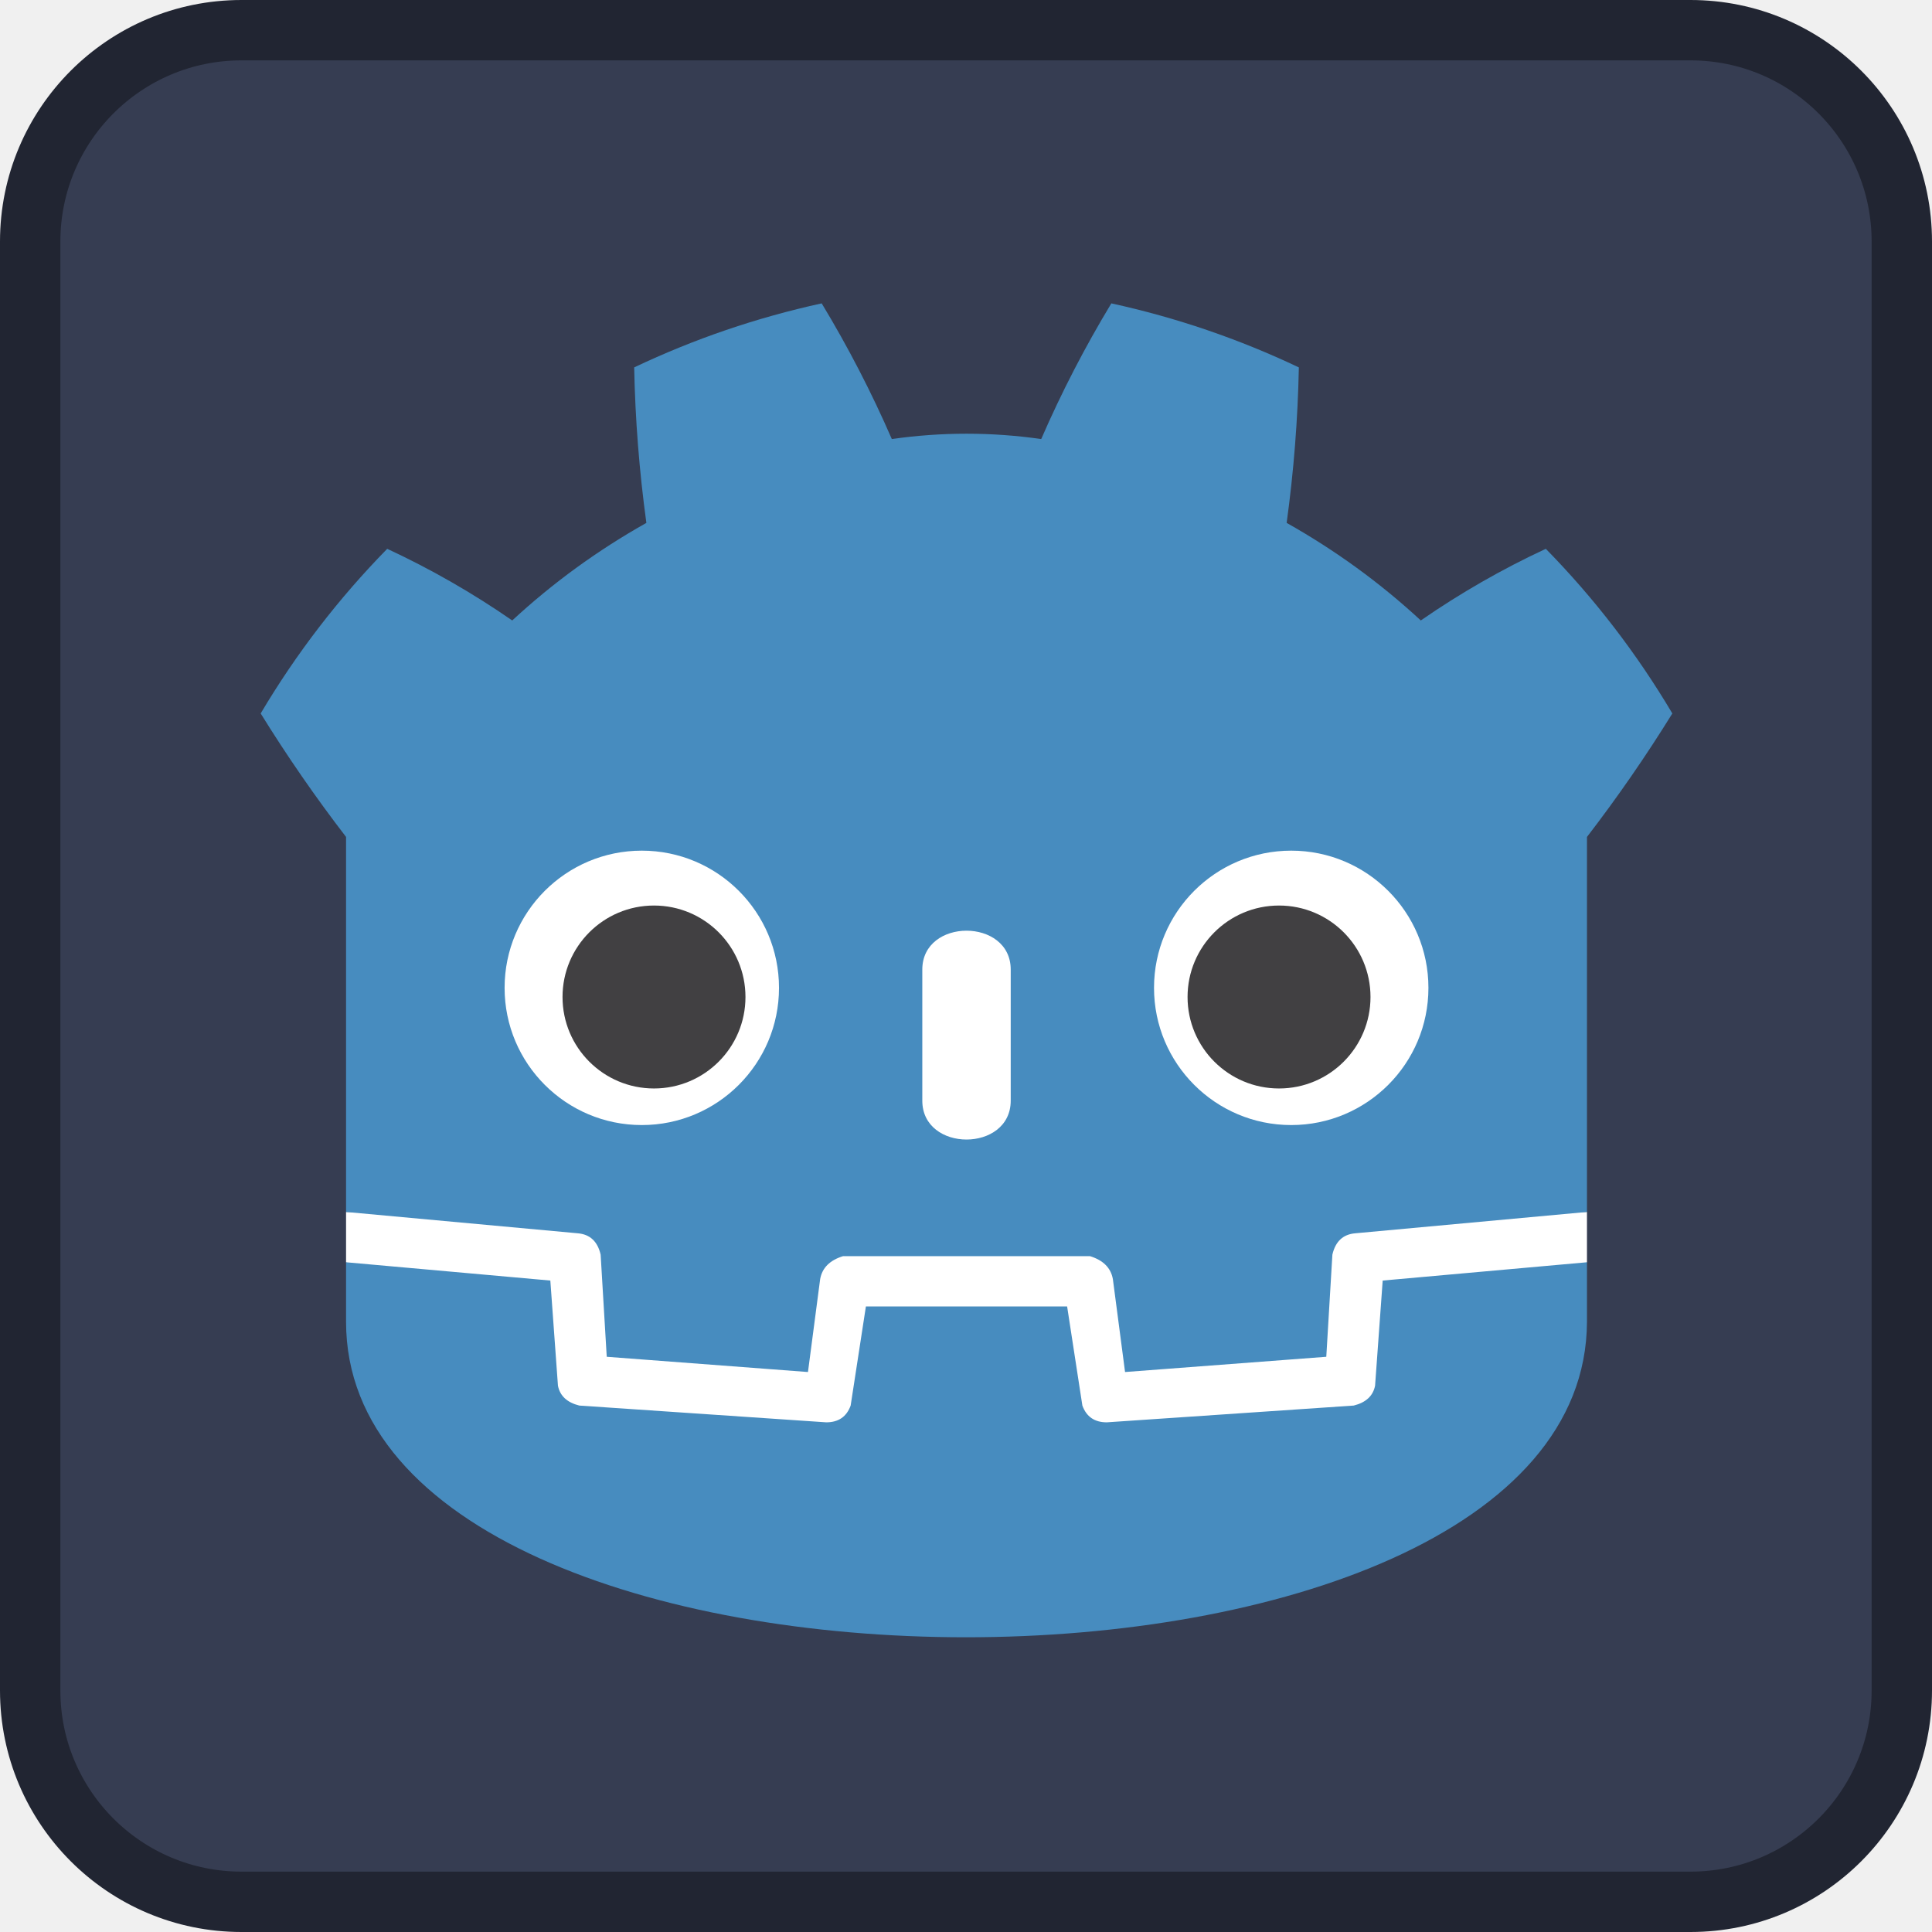
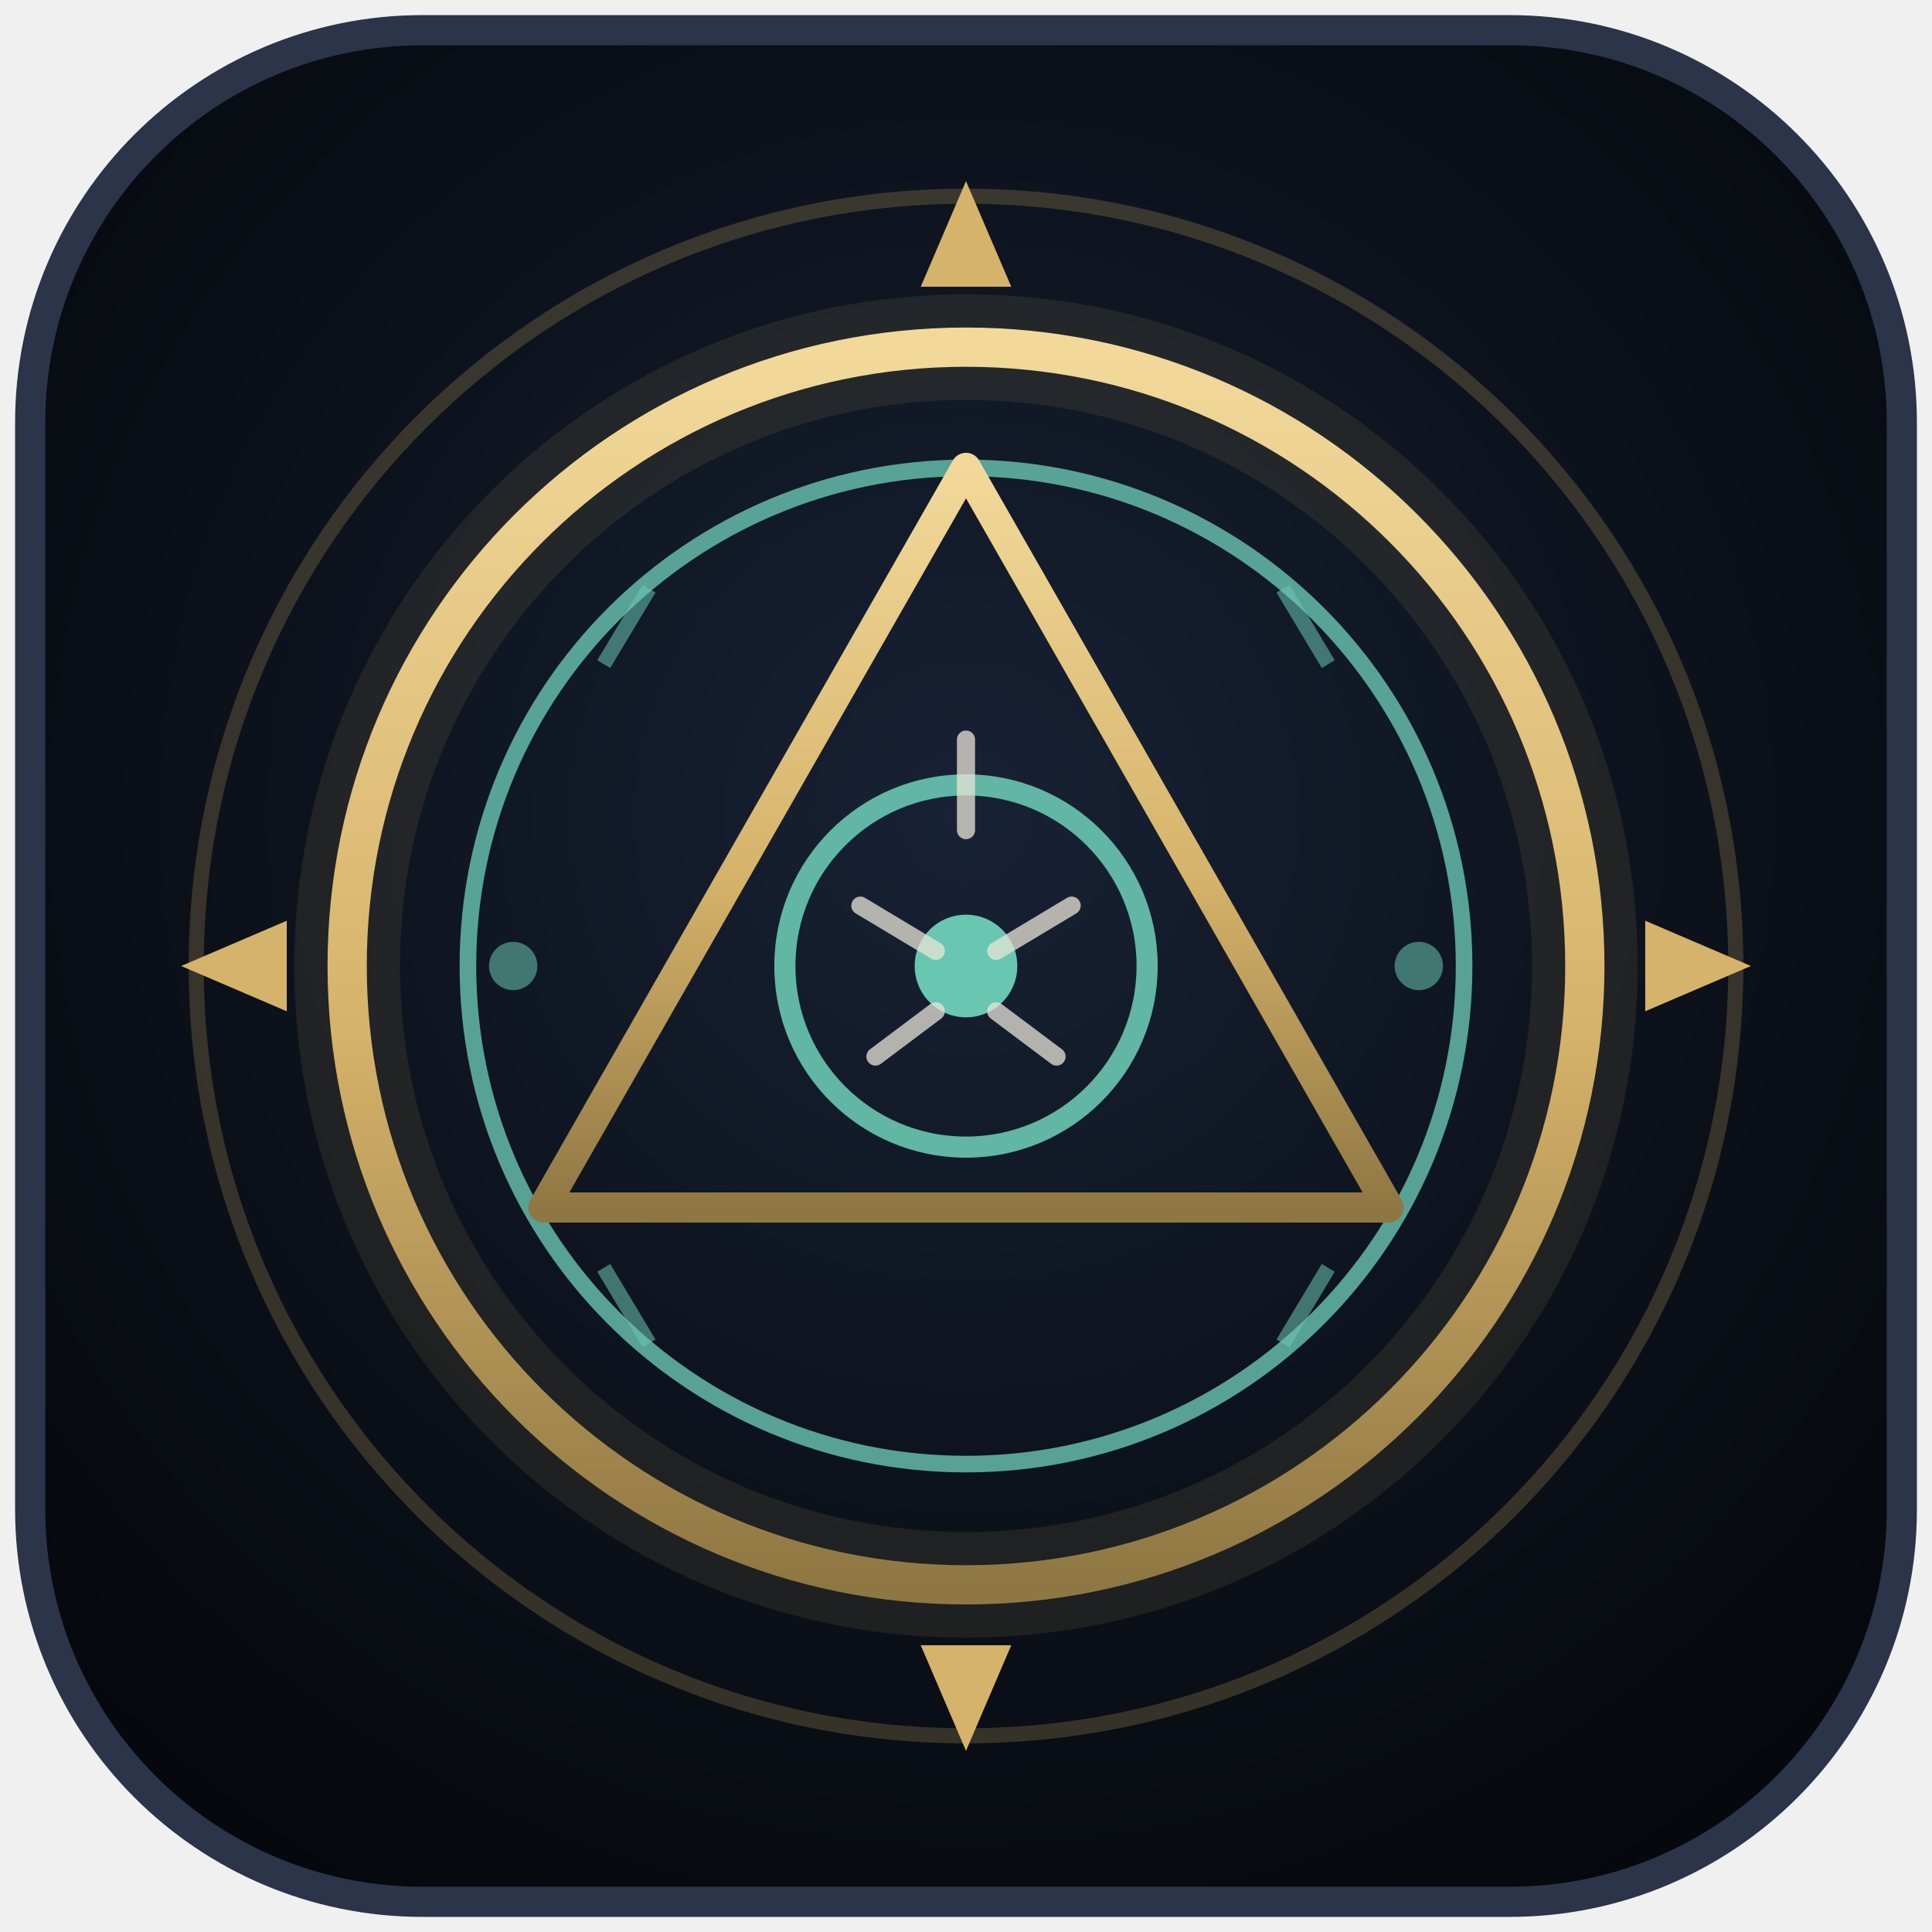
- <svg xmlns="http://www.w3.org/2000/svg" width="128" height="128">
-   <rect width="124" height="124" x="2" y="2" fill="#363d52" stroke="#212532" stroke-width="4" rx="14" />
-   <g fill="#fff" transform="translate(12.322 12.322)scale(.101)">
-     <path d="M105 673v33q407 354 814 0v-33z" />
-     <path fill="#478cbf" d="m105 673 152 14q12 1 15 14l4 67 132 10 8-61q2-11 15-15h162q13 4 15 15l8 61 132-10 4-67q3-13 15-14l152-14V427q30-39 56-81-35-59-83-108-43 20-82 47-40-37-88-64 7-51 8-102-59-28-123-42-26 43-46 89-49-7-98 0-20-46-46-89-64 14-123 42 1 51 8 102-48 27-88 64-39-27-82-47-48 49-83 108 26 42 56 81zm0 33v39c0 276 813 276 814 0v-39l-134 12-5 69q-2 10-14 13l-162 11q-12 0-16-11l-10-65H446l-10 65q-4 11-16 11l-162-11q-12-3-14-13l-5-69z" />
-     <path d="M483 600c0 34 58 34 58 0v-86c0-34-58-34-58 0z" />
-     <circle cx="725" cy="526" r="90" />
-     <circle cx="299" cy="526" r="90" />
+ <svg xmlns="http://www.w3.org/2000/svg" width="128" height="128" viewBox="0 0 128 128">
+   <defs>
+     <radialGradient id="bg" cx="50%" cy="42%" r="70%">
+       <stop offset="0%" stop-color="#182235" />
+       <stop offset="60%" stop-color="#0b1019" />
+       <stop offset="100%" stop-color="#05070b" />
+     </radialGradient>
+     <linearGradient id="gold" x1="0" y1="0" x2="0" y2="1">
+       <stop offset="0%" stop-color="#f2d99a" />
+       <stop offset="55%" stop-color="#d6b36a" />
+       <stop offset="100%" stop-color="#8f7743" />
+     </linearGradient>
+   </defs>
+   <rect x="2" y="2" width="124" height="124" rx="26" fill="url(#bg)" stroke="#2b3448" stroke-width="2" />
+   <circle cx="64" cy="64" r="51" fill="none" stroke="#d6b36a" stroke-width="1" opacity="0.22" />
+   <circle cx="64" cy="64" r="41" fill="none" stroke="#d6b36a" stroke-width="7" opacity="0.10" />
+   <circle cx="64" cy="64" r="41" fill="none" stroke="url(#gold)" stroke-width="2.6" />
+   <circle cx="64" cy="64" r="33" fill="none" stroke="#69c6b1" stroke-width="1.1" opacity="0.8" />
+   <path d="M64 31 L92 80 L36 80 Z" fill="none" stroke="url(#gold)" stroke-width="2" stroke-linejoin="round" />
+   <circle cx="64" cy="64" r="12" fill="none" stroke="#69c6b1" stroke-width="1.4" opacity="0.9" />
+   <circle cx="64" cy="64" r="3.4" fill="#69c6b1" />
+   <path d="M64 49 L64 55 M57 60 L62 63 M71 60 L66 63 M58 70 L62 67 M70 70 L66 67" fill="none" stroke="#e9e4d8" stroke-width="1.2" stroke-linecap="round" opacity="0.75" />
+   <g fill="#d6b36a">
+     <path d="M64 12 l3 7 -6 0 z" />
+     <path d="M64 116 l3 -7 -6 0 z" />
+     <path d="M12 64 l7 3 0 -6 z" />
+     <path d="M116 64 l-7 3 0 -6 z" />
  </g>
-   <g fill="#414042" transform="translate(12.322 12.322)scale(.101)">
-     <circle cx="307" cy="532" r="60" />
-     <circle cx="717" cy="532" r="60" />
+   <g stroke="#69c6b1" stroke-width="1" opacity="0.55">
+     <path d="M40 44 l3 -5 M88 44 l-3 -5 M40 84 l3 5 M88 84 l-3 5" />
+     <circle cx="34" cy="64" r="1.6" fill="#69c6b1" stroke="none" />
+     <circle cx="94" cy="64" r="1.6" fill="#69c6b1" stroke="none" />
  </g>
</svg>
